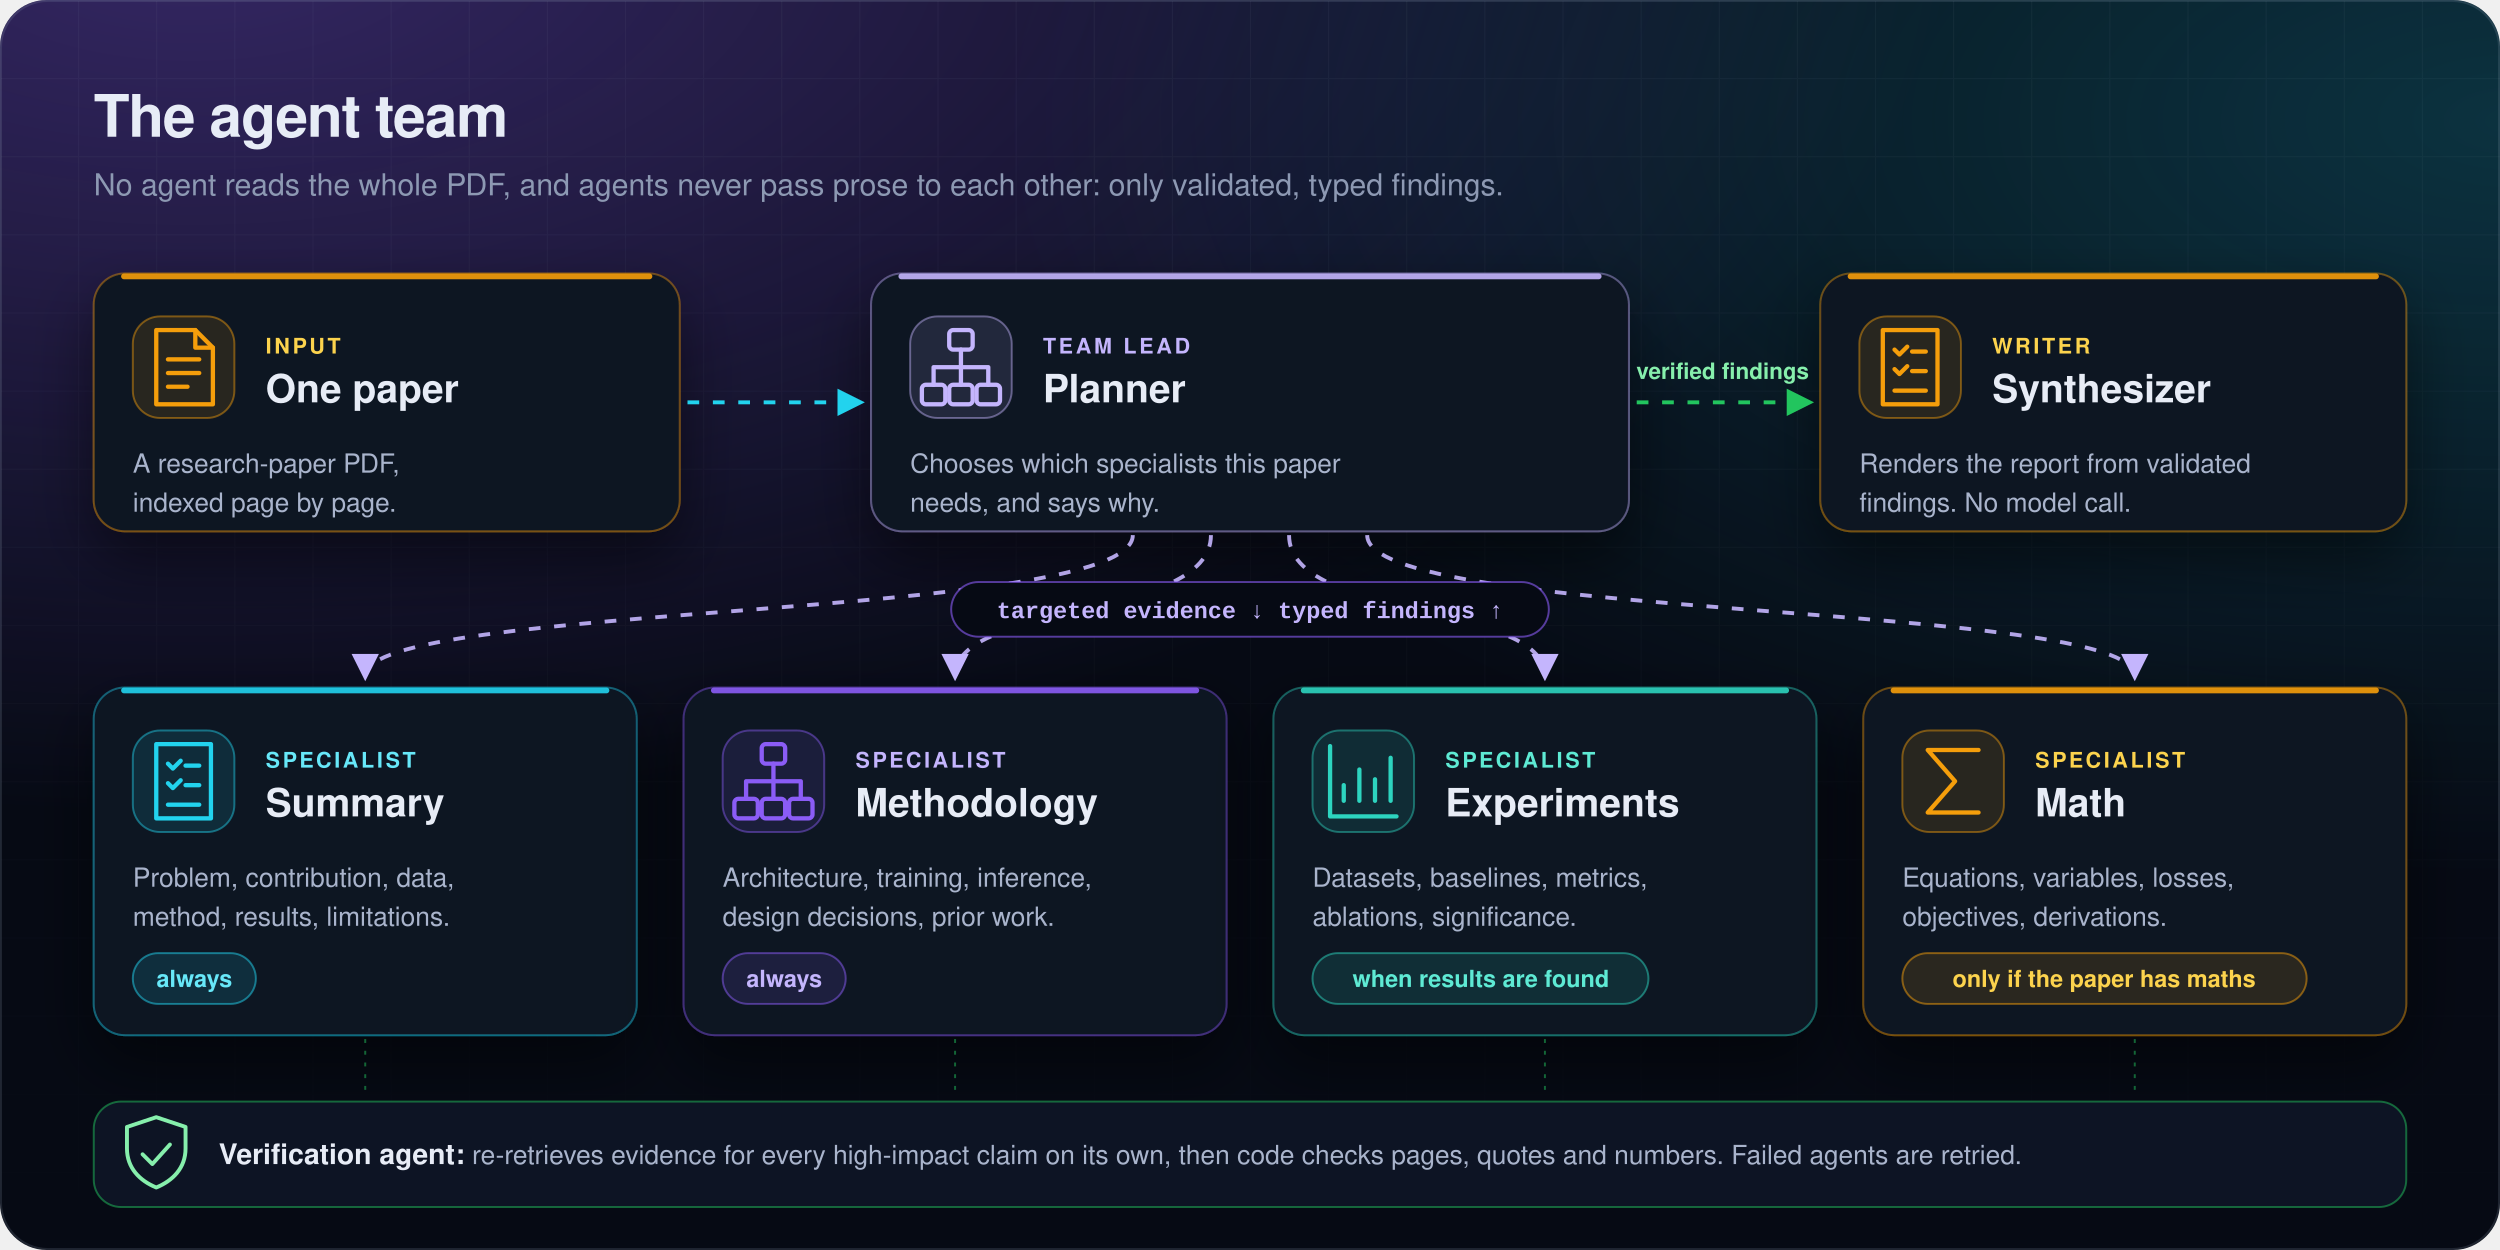
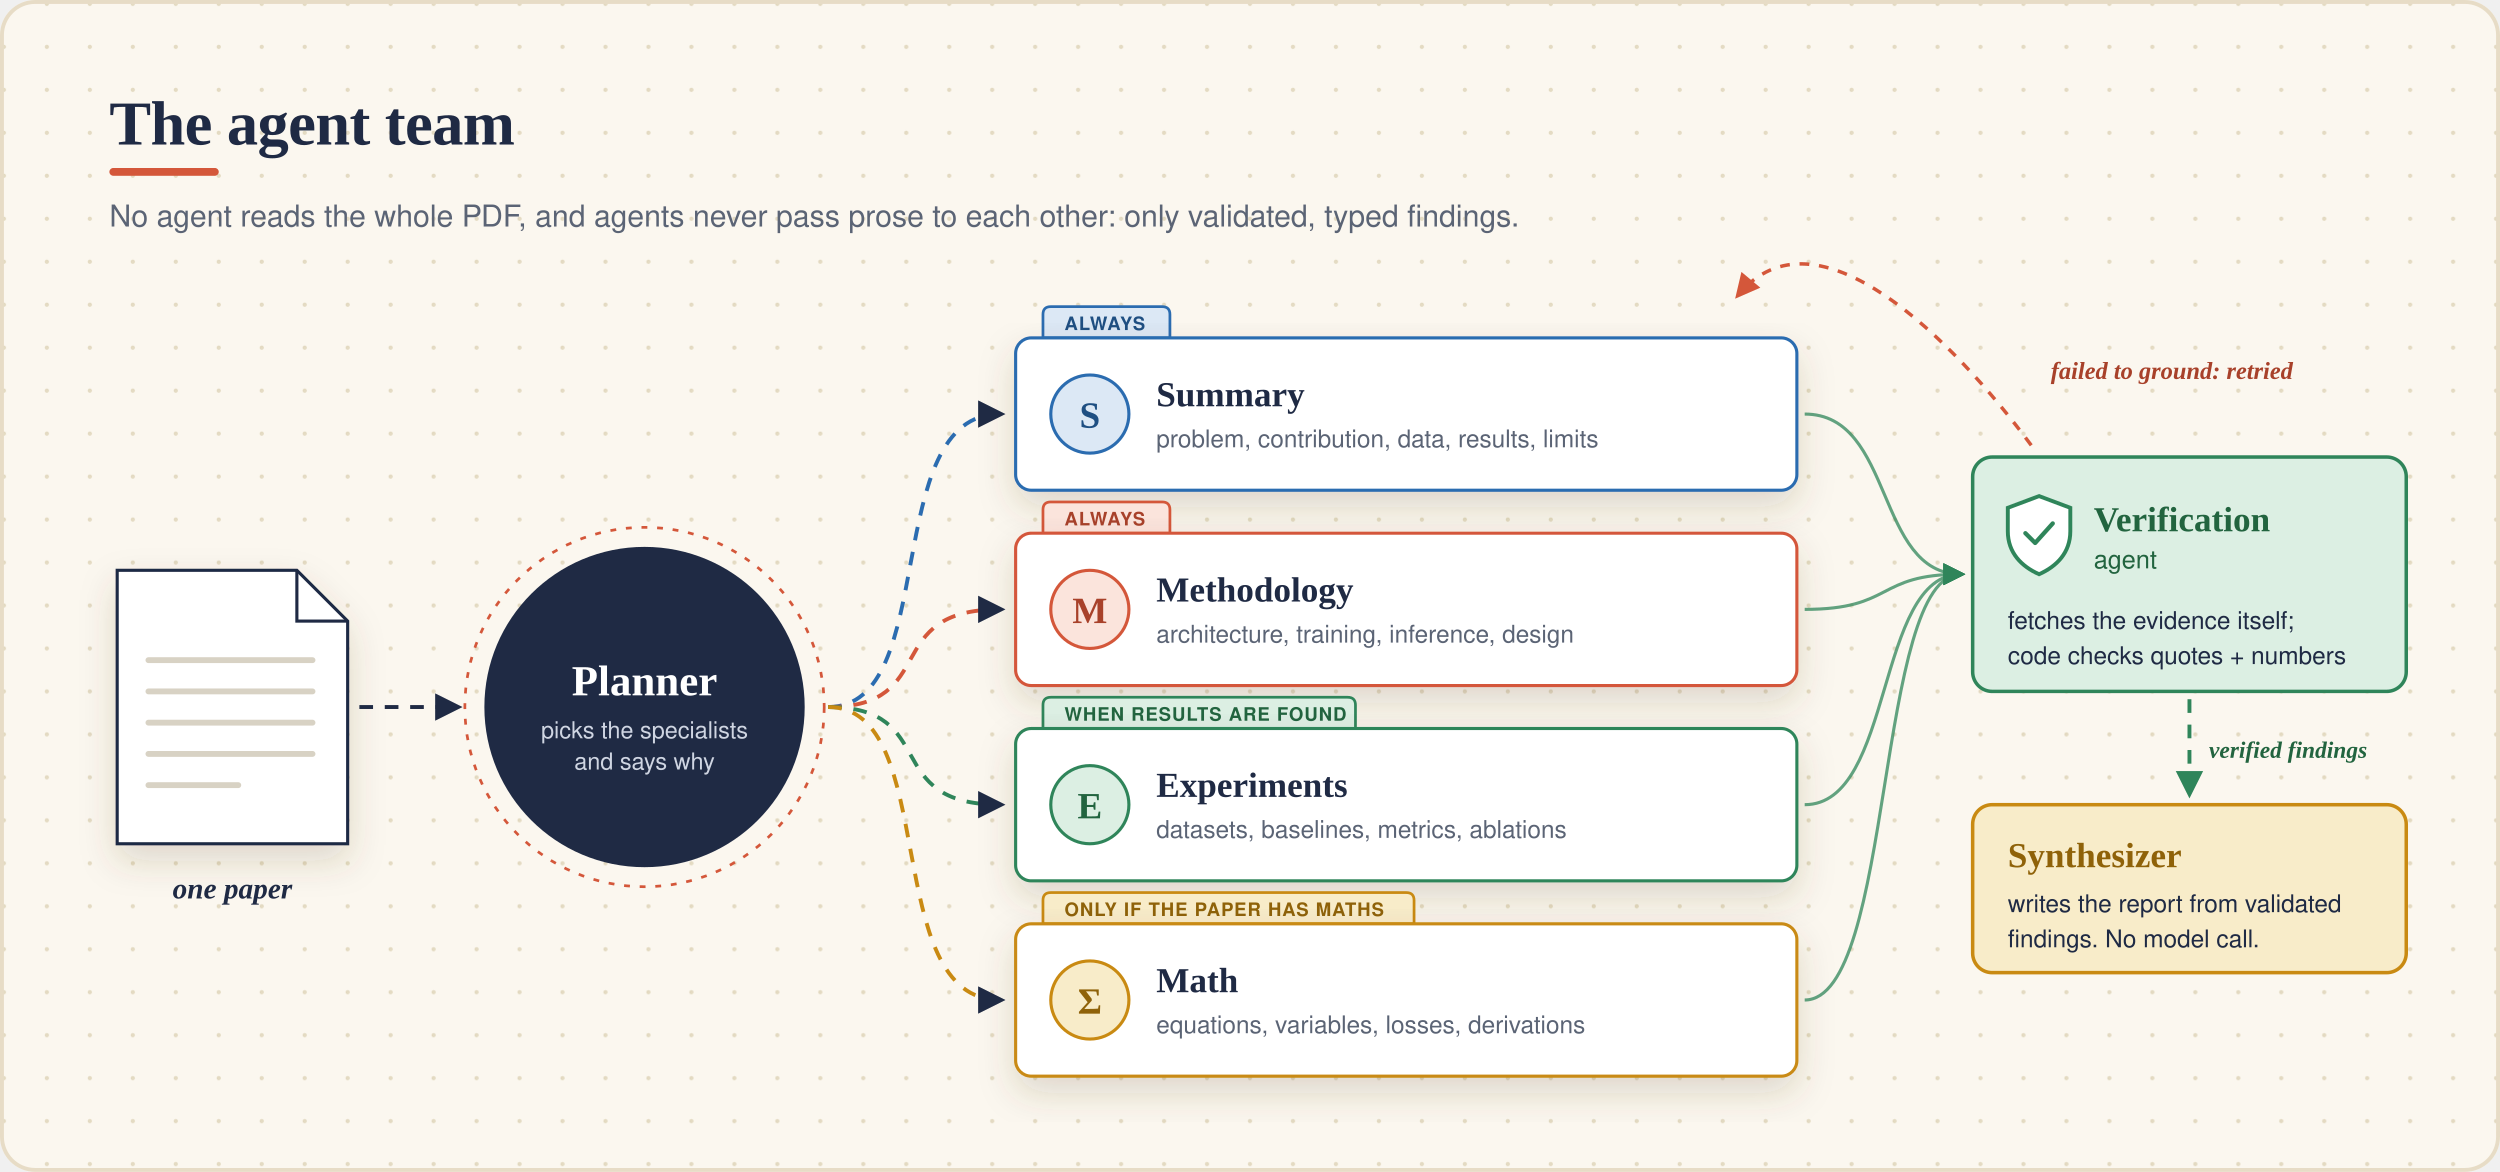
- <svg xmlns="http://www.w3.org/2000/svg" width="1280" height="640" viewBox="0 0 1280 640" role="img" aria-labelledby="t d">
+ <svg xmlns="http://www.w3.org/2000/svg" width="1280" height="600" viewBox="0 0 1280 600" role="img" aria-labelledby="t d">
  <defs>
-     <linearGradient id="grad" x1="0" y1="0" x2="1" y2="1">
-       <stop offset="0" stop-color="#a78bfa" />
-       <stop offset=".45" stop-color="#6366f1" />
-       <stop offset="1" stop-color="#22d3ee" />
-     </linearGradient>
-     <linearGradient id="gradH" x1="0" y1="0" x2="1" y2="0">
-       <stop offset="0" stop-color="#a78bfa" />
-       <stop offset=".5" stop-color="#6366f1" />
-       <stop offset="1" stop-color="#22d3ee" />
-     </linearGradient>
-     <linearGradient id="gradV" x1="0" y1="0" x2="0" y2="1">
-       <stop offset="0" stop-color="#a78bfa" />
-       <stop offset="1" stop-color="#6366f1" />
-     </linearGradient>
-     <linearGradient id="gradC" x1="0" y1="0" x2="0" y2="1">
-       <stop offset="0" stop-color="#67e8f9" />
-       <stop offset="1" stop-color="#0891b2" />
-     </linearGradient>
-     <radialGradient id="glowV" cx=".08" cy="-.05" r=".7">
-       <stop offset="0" stop-color="#8b5cf6" stop-opacity=".35" />
-       <stop offset="1" stop-color="#8b5cf6" stop-opacity="0" />
-     </radialGradient>
-     <radialGradient id="glowC" cx="1" cy=".1" r=".6">
-       <stop offset="0" stop-color="#22d3ee" stop-opacity=".2" />
-       <stop offset="1" stop-color="#22d3ee" stop-opacity="0" />
-     </radialGradient>
-     <pattern id="grid" width="40" height="40" patternUnits="userSpaceOnUse">
-       <path d="M40 0H0V40" fill="none" stroke="#94a3b8" stroke-opacity=".07" />
+     <pattern id="dots" width="22" height="22" patternUnits="userSpaceOnUse">
+       <circle cx="2" cy="2" r="1.1" fill="#c9b98f" fill-opacity=".45" />
    </pattern>
-     <linearGradient id="fadeGrid" x1="0" y1="0" x2="0" y2="1">
-       <stop offset="0" stop-color="#fff" stop-opacity=".9" />
-       <stop offset="1" stop-color="#fff" stop-opacity="0" />
-     </linearGradient>
-     <mask id="gridMask">
-       <rect width="1280" height="640" fill="url(#fadeGrid)" />
-     </mask>
-     <filter id="shadow" x="-20%" y="-20%" width="140%" height="150%">
-       <feDropShadow dx="0" dy="14" stdDeviation="16" flood-color="#000" flood-opacity=".5" />
+     <filter id="lift" x="-20%" y="-20%" width="140%" height="150%">
+       <feDropShadow dx="0" dy="8" stdDeviation="9" flood-color="#5c4a24" flood-opacity=".18" />
    </filter>
-     <marker id="arrow" viewBox="0 0 10 10" refX="8" refY="5" markerWidth="7" markerHeight="7" orient="auto">
-       <path d="M0 0L10 5L0 10z" fill="#22d3ee" />
+     <marker id="aInk" viewBox="0 0 10 10" refX="8" refY="5" markerWidth="7" markerHeight="7" orient="auto">
+       <path d="M0 0L10 5L0 10z" fill="#1f2a44" />
    </marker>
-     <marker id="arrowV" viewBox="0 0 10 10" refX="8" refY="5" markerWidth="7" markerHeight="7" orient="auto">
-       <path d="M0 0L10 5L0 10z" fill="#c4b5fd" />
+     <marker id="aCoral" viewBox="0 0 10 10" refX="8" refY="5" markerWidth="7" markerHeight="7" orient="auto">
+       <path d="M0 0L10 5L0 10z" fill="#d4573a" />
    </marker>
-     <marker id="arrowR" viewBox="0 0 10 10" refX="8" refY="5" markerWidth="7" markerHeight="7" orient="auto">
-       <path d="M0 0L10 5L0 10z" fill="#f43f5e" />
-     </marker>
-     <marker id="arrowG" viewBox="0 0 10 10" refX="8" refY="5" markerWidth="7" markerHeight="7" orient="auto">
-       <path d="M0 0L10 5L0 10z" fill="#22c55e" />
+     <marker id="aGreen" viewBox="0 0 10 10" refX="8" refY="5" markerWidth="7" markerHeight="7" orient="auto">
+       <path d="M0 0L10 5L0 10z" fill="#2f855a" />
    </marker>
    <style>
+       .serif{font-family:Georgia,"Iowan Old Style","Times New Roman",serif}
      .sans{font-family:-apple-system,BlinkMacSystemFont,"Segoe UI",Helvetica,Arial,sans-serif}
      .mono{font-family:ui-monospace,SFMono-Regular,Menlo,Consolas,"Liberation Mono",monospace}
-       .flow{stroke-dasharray:6 7;animation:flow 1.1s linear infinite}
-       @keyframes flow{to{stroke-dashoffset:-26}}
-       .pulse{animation:pulse 2.4s ease-in-out infinite}
-       @keyframes pulse{0%,100%{opacity:.45}50%{opacity:1}}
-       .grow{transform-box:fill-box;transform-origin:50% 100%;animation:grow 1.1s cubic-bezier(.2,.8,.2,1) both}
-       @keyframes grow{from{transform:scaleY(0)}to{transform:scaleY(1)}}
-       .pop{transform-box:fill-box;transform-origin:50% 50%;animation:pop 2.8s ease-in-out infinite}
-       @keyframes pop{0%,100%{transform:scale(1)}50%{transform:scale(1.08)}}
-       @media (prefers-reduced-motion:reduce){.flow,.pulse,.grow,.pop{animation:none}}
+       .ink{stroke-dasharray:7 6;animation:ink 1.4s linear infinite}
+       @keyframes ink{to{stroke-dashoffset:-26}}
+       .glow{animation:glow 2.6s ease-in-out infinite}
+       @keyframes glow{0%,100%{opacity:.6}50%{opacity:1}}
+       @media (prefers-reduced-motion:reduce){.ink,.glow{animation:none}}
    </style>
  </defs>
-   <rect width="1280" height="640" rx="24" fill="#060a14" />
-   <rect width="1280" height="640" rx="24" fill="url(#glowV)" />
-   <rect width="1280" height="640" rx="24" fill="url(#glowC)" />
-   <rect width="1280" height="640" rx="24" fill="url(#grid)" mask="url(#gridMask)" />
-   <rect x=".5" y=".5" width="1279" height="639" rx="24" fill="none" stroke="#94a3b8" stroke-opacity=".18" />
-   <text class="sans" x="48.0" y="70.0" font-size="30" fill="#e7ecf6" font-weight="800" letter-spacing="-.6">The agent team</text>
-   <text class="sans" x="48.0" y="100.0" font-size="15.5" fill="#8d99b3">No agent reads the whole PDF, and agents never pass prose to each other: only validated, typed findings.</text>
-   <rect x="48" y="140" width="300" height="132" rx="16" fill="#0d1424" stroke="#f59e0b" stroke-opacity=".4" filter="url(#shadow)" />
-   <rect x="62" y="140" width="272" height="3" rx="1.5" fill="#f59e0b" fill-opacity=".9" />
-   <rect x="68" y="162" width="52" height="52" rx="14" fill="#f59e0b" fill-opacity=".12" stroke="#f59e0b" stroke-opacity=".45" />
-   <path d="M80.0 169.0h20l9 9v29h-29z" fill="none" stroke="#f59e0b" stroke-width="2.2" stroke-linecap="round" stroke-linejoin="round" />
-   <path d="M100.0 169.0v9h9" fill="none" stroke="#f59e0b" stroke-width="2.2" stroke-linecap="round" stroke-linejoin="round" />
-   <path d="M86.0 184.0h16M86.0 191.0h16M86.0 198.0h10" fill="none" stroke="#f59e0b" stroke-width="2.2" stroke-linecap="round" stroke-linejoin="round" />
-   <text class="sans" x="136.0" y="181.0" font-size="11" fill="#fcd34d" font-weight="700" letter-spacing="1.4">INPUT</text>
-   <text class="sans" x="136.0" y="206.0" font-size="20" fill="#e7ecf6" font-weight="800">One paper</text>
-   <text class="sans" x="68.0" y="242.0" font-size="13.5" fill="#a9b4cc">A research-paper PDF,</text>
-   <text class="sans" x="68.0" y="262.0" font-size="13.5" fill="#a9b4cc">indexed page by page.</text>
-   <rect x="446" y="140" width="388" height="132" rx="16" fill="#0d1424" stroke="#c4b5fd" stroke-opacity=".4" filter="url(#shadow)" />
-   <rect x="460" y="140" width="360" height="3" rx="1.5" fill="#c4b5fd" fill-opacity=".9" />
-   <rect x="466" y="162" width="52" height="52" rx="14" fill="#c4b5fd" fill-opacity=".12" stroke="#c4b5fd" stroke-opacity=".45" />
-   <rect x="486.0" y="169.0" width="12" height="10" rx="2" fill="none" stroke="#c4b5fd" stroke-width="2.2" stroke-linecap="round" stroke-linejoin="round" />
-   <rect x="472.0" y="197.0" width="12" height="10" rx="2" fill="none" stroke="#c4b5fd" stroke-width="2.2" stroke-linecap="round" stroke-linejoin="round" />
-   <rect x="486.0" y="197.0" width="12" height="10" rx="2" fill="none" stroke="#c4b5fd" stroke-width="2.2" stroke-linecap="round" stroke-linejoin="round" />
-   <rect x="500.0" y="197.0" width="12" height="10" rx="2" fill="none" stroke="#c4b5fd" stroke-width="2.2" stroke-linecap="round" stroke-linejoin="round" />
-   <path d="M492.0 179.0v18M492.0 188.0h-14v9M492.0 188.0h14v9" fill="none" stroke="#c4b5fd" stroke-width="2.2" stroke-linecap="round" stroke-linejoin="round" />
-   <text class="sans" x="534.0" y="181.0" font-size="11" fill="#c4b5fd" font-weight="700" letter-spacing="1.4">TEAM LEAD</text>
-   <text class="sans" x="534.0" y="206.0" font-size="20" fill="#e7ecf6" font-weight="800">Planner</text>
-   <text class="sans" x="466.0" y="242.0" font-size="13.5" fill="#a9b4cc">Chooses which specialists this paper</text>
-   <text class="sans" x="466.0" y="262.0" font-size="13.5" fill="#a9b4cc">needs, and says why.</text>
-   <rect x="932" y="140" width="300" height="132" rx="16" fill="#0d1424" stroke="#f59e0b" stroke-opacity=".4" filter="url(#shadow)" />
-   <rect x="946" y="140" width="272" height="3" rx="1.5" fill="#f59e0b" fill-opacity=".9" />
-   <rect x="952" y="162" width="52" height="52" rx="14" fill="#f59e0b" fill-opacity=".12" stroke="#f59e0b" stroke-opacity=".45" />
-   <path d="M964.0 169.0h28v38h-28z" fill="none" stroke="#f59e0b" stroke-width="2.2" stroke-linecap="round" stroke-linejoin="round" />
-   <path d="M970.0 179.0l2.5 2.5 4-4M979.0 180.0h7M970.0 189.0l2.5 2.5 4-4M979.0 190.0h7M970.0 200.0h16" fill="none" stroke="#f59e0b" stroke-width="2.2" stroke-linecap="round" stroke-linejoin="round" />
-   <text class="sans" x="1020.0" y="181.0" font-size="11" fill="#fcd34d" font-weight="700" letter-spacing="1.4">WRITER</text>
-   <text class="sans" x="1020.0" y="206.0" font-size="20" fill="#e7ecf6" font-weight="800">Synthesizer</text>
-   <text class="sans" x="952.0" y="242.0" font-size="13.5" fill="#a9b4cc">Renders the report from validated</text>
-   <text class="sans" x="952.0" y="262.0" font-size="13.5" fill="#a9b4cc">findings. No model call.</text>
-   <path class="flow" d="M352 206.0 H440" stroke="#22d3ee" stroke-width="2" fill="none" marker-end="url(#arrow)" />
-   <path class="flow" d="M838 206.0 H926" stroke="#22c55e" stroke-width="2" fill="none" marker-end="url(#arrowG)" />
-   <text class="sans" x="882.0" y="194.0" font-size="11.5" fill="#86efac" font-weight="600" text-anchor="middle">verified findings</text>
-   <rect x="48" y="352" width="278" height="178" rx="16" fill="#0d1424" stroke="#22d3ee" stroke-opacity=".4" filter="url(#shadow)" />
-   <rect x="62" y="352" width="250" height="3" rx="1.5" fill="#22d3ee" fill-opacity=".9" />
-   <rect x="68" y="374" width="52" height="52" rx="14" fill="#22d3ee" fill-opacity=".12" stroke="#22d3ee" stroke-opacity=".45" />
-   <path d="M80.0 381.0h28v38h-28z" fill="none" stroke="#22d3ee" stroke-width="2.2" stroke-linecap="round" stroke-linejoin="round" />
-   <path d="M86.0 391.0l2.5 2.5 4-4M95.0 392.0h7M86.0 401.0l2.5 2.5 4-4M95.0 402.0h7M86.0 412.0h16" fill="none" stroke="#22d3ee" stroke-width="2.2" stroke-linecap="round" stroke-linejoin="round" />
-   <text class="sans" x="136.0" y="393.0" font-size="11" fill="#67e8f9" font-weight="700" letter-spacing="1.4">SPECIALIST</text>
-   <text class="sans" x="136.0" y="418.0" font-size="20" fill="#e7ecf6" font-weight="800">Summary</text>
-   <text class="sans" x="68.0" y="454.0" font-size="13.5" fill="#a9b4cc">Problem, contribution, data,</text>
-   <text class="sans" x="68.0" y="474.0" font-size="13.5" fill="#a9b4cc">method, results, limitations.</text>
-   <rect x="68.0" y="488" width="63" height="26" rx="13.0" fill="#22d3ee" fill-opacity=".13" stroke="#22d3ee" stroke-opacity=".5" />
-   <text class="sans" x="99.5" y="505.3" font-size="12" fill="#67e8f9" font-weight="600" text-anchor="middle">always</text>
-   <rect x="350" y="352" width="278" height="178" rx="16" fill="#0d1424" stroke="#8b5cf6" stroke-opacity=".4" filter="url(#shadow)" />
-   <rect x="364" y="352" width="250" height="3" rx="1.5" fill="#8b5cf6" fill-opacity=".9" />
-   <rect x="370" y="374" width="52" height="52" rx="14" fill="#8b5cf6" fill-opacity=".12" stroke="#8b5cf6" stroke-opacity=".45" />
-   <rect x="390.0" y="381.0" width="12" height="10" rx="2" fill="none" stroke="#8b5cf6" stroke-width="2.2" stroke-linecap="round" stroke-linejoin="round" />
-   <rect x="376.0" y="409.0" width="12" height="10" rx="2" fill="none" stroke="#8b5cf6" stroke-width="2.2" stroke-linecap="round" stroke-linejoin="round" />
-   <rect x="390.0" y="409.0" width="12" height="10" rx="2" fill="none" stroke="#8b5cf6" stroke-width="2.2" stroke-linecap="round" stroke-linejoin="round" />
-   <rect x="404.0" y="409.0" width="12" height="10" rx="2" fill="none" stroke="#8b5cf6" stroke-width="2.2" stroke-linecap="round" stroke-linejoin="round" />
-   <path d="M396.0 391.0v18M396.0 400.0h-14v9M396.0 400.0h14v9" fill="none" stroke="#8b5cf6" stroke-width="2.2" stroke-linecap="round" stroke-linejoin="round" />
-   <text class="sans" x="438.0" y="393.0" font-size="11" fill="#c4b5fd" font-weight="700" letter-spacing="1.4">SPECIALIST</text>
-   <text class="sans" x="438.0" y="418.0" font-size="20" fill="#e7ecf6" font-weight="800">Methodology</text>
-   <text class="sans" x="370.0" y="454.0" font-size="13.5" fill="#a9b4cc">Architecture, training, inference,</text>
-   <text class="sans" x="370.0" y="474.0" font-size="13.5" fill="#a9b4cc">design decisions, prior work.</text>
-   <rect x="370.0" y="488" width="63" height="26" rx="13.0" fill="#8b5cf6" fill-opacity=".13" stroke="#8b5cf6" stroke-opacity=".5" />
-   <text class="sans" x="401.5" y="505.3" font-size="12" fill="#c4b5fd" font-weight="600" text-anchor="middle">always</text>
-   <rect x="652" y="352" width="278" height="178" rx="16" fill="#0d1424" stroke="#2dd4bf" stroke-opacity=".4" filter="url(#shadow)" />
-   <rect x="666" y="352" width="250" height="3" rx="1.5" fill="#2dd4bf" fill-opacity=".9" />
-   <rect x="672" y="374" width="52" height="52" rx="14" fill="#2dd4bf" fill-opacity=".12" stroke="#2dd4bf" stroke-opacity=".45" />
-   <path d="M681.0 382.0v36h34" fill="none" stroke="#2dd4bf" stroke-width="2.2" stroke-linecap="round" stroke-linejoin="round" />
-   <path d="M688.0 410.0v-8M696.0 410.0v-16M704.0 410.0v-11M712.0 410.0v-22" fill="none" stroke="#2dd4bf" stroke-width="2.2" stroke-linecap="round" stroke-linejoin="round" />
-   <text class="sans" x="740.0" y="393.0" font-size="11" fill="#5eead4" font-weight="700" letter-spacing="1.4">SPECIALIST</text>
-   <text class="sans" x="740.0" y="418.0" font-size="20" fill="#e7ecf6" font-weight="800">Experiments</text>
-   <text class="sans" x="672.0" y="454.0" font-size="13.5" fill="#a9b4cc">Datasets, baselines, metrics,</text>
-   <text class="sans" x="672.0" y="474.0" font-size="13.5" fill="#a9b4cc">ablations, significance.</text>
-   <rect x="672.0" y="488" width="172" height="26" rx="13.0" fill="#2dd4bf" fill-opacity=".13" stroke="#2dd4bf" stroke-opacity=".5" />
-   <text class="sans" x="758.2" y="505.3" font-size="12" fill="#5eead4" font-weight="600" text-anchor="middle">when results are found</text>
-   <rect x="954" y="352" width="278" height="178" rx="16" fill="#0d1424" stroke="#f59e0b" stroke-opacity=".4" filter="url(#shadow)" />
-   <rect x="968" y="352" width="250" height="3" rx="1.5" fill="#f59e0b" fill-opacity=".9" />
-   <rect x="974" y="374" width="52" height="52" rx="14" fill="#f59e0b" fill-opacity=".12" stroke="#f59e0b" stroke-opacity=".45" />
-   <path d="M1013.0 384.0h-26l14 16l-14 16h26" fill="none" stroke="#f59e0b" stroke-width="2.2" stroke-linecap="round" stroke-linejoin="round" />
-   <text class="sans" x="1042.0" y="393.0" font-size="11" fill="#fcd34d" font-weight="700" letter-spacing="1.4">SPECIALIST</text>
-   <text class="sans" x="1042.0" y="418.0" font-size="20" fill="#e7ecf6" font-weight="800">Math</text>
-   <text class="sans" x="974.0" y="454.0" font-size="13.5" fill="#a9b4cc">Equations, variables, losses,</text>
-   <text class="sans" x="974.0" y="474.0" font-size="13.5" fill="#a9b4cc">objectives, derivations.</text>
-   <rect x="974.0" y="488" width="207" height="26" rx="13.0" fill="#f59e0b" fill-opacity=".13" stroke="#f59e0b" stroke-opacity=".5" />
-   <text class="sans" x="1077.3" y="505.3" font-size="12" fill="#fcd34d" font-weight="600" text-anchor="middle">only if the paper has maths</text>
-   <path class="flow" d="M580 274 C 580 318, 187.0 308, 187.0 346" fill="none" stroke="#c4b5fd" stroke-width="2" stroke-opacity=".9" marker-end="url(#arrowV)" />
-   <path class="flow" d="M620 274 C 620 318, 489.0 308, 489.0 346" fill="none" stroke="#c4b5fd" stroke-width="2" stroke-opacity=".9" marker-end="url(#arrowV)" />
-   <path class="flow" d="M660 274 C 660 318, 791.0 308, 791.0 346" fill="none" stroke="#c4b5fd" stroke-width="2" stroke-opacity=".9" marker-end="url(#arrowV)" />
-   <path class="flow" d="M700 274 C 700 318, 1093.0 308, 1093.0 346" fill="none" stroke="#c4b5fd" stroke-width="2" stroke-opacity=".9" marker-end="url(#arrowV)" />
-   <rect x="487" y="298" width="306" height="28" rx="14" fill="#060a14" stroke="#8b5cf6" stroke-opacity=".6" />
-   <text class="mono" x="640.0" y="316.5" font-size="12" fill="#c4b5fd" font-weight="600" text-anchor="middle">targeted evidence ↓   typed findings ↑</text>
-   <path d="M187.0 532 V560" stroke="#22c55e" stroke-opacity=".5" stroke-dasharray="2 4" />
-   <path d="M489.0 532 V560" stroke="#22c55e" stroke-opacity=".5" stroke-dasharray="2 4" />
-   <path d="M791.0 532 V560" stroke="#22c55e" stroke-opacity=".5" stroke-dasharray="2 4" />
-   <path d="M1093.0 532 V560" stroke="#22c55e" stroke-opacity=".5" stroke-dasharray="2 4" />
-   <rect x="48" y="564" width="1184" height="54" rx="14" fill="#0d1424" stroke="#22c55e" stroke-opacity=".5" />
-   <path d="M80 572l15 5v11c0 10-6.5 16.5-15 20c-8.5-3.5-15-10-15-20v-11z" fill="none" stroke="#86efac" stroke-width="2" stroke-linecap="round" stroke-linejoin="round" />
-   <path d="M73 591l5 5l9-10" fill="none" stroke="#86efac" stroke-width="2" stroke-linecap="round" stroke-linejoin="round" />
-   <text class="sans" x="112" y="596" font-size="13.5" fill="#a9b4cc">
-     <tspan font-size="14.5" font-weight="700" fill="#e7ecf6">Verification agent:</tspan> re-retrieves evidence for every high-impact claim on its own, then code checks pages, quotes and numbers. Failed agents are retried.</text>
+   <rect width="1280" height="600" rx="18" fill="#fbf7ef" />
+   <rect width="1280" height="600" rx="18" fill="url(#dots)" />
+   <rect x="1" y="1" width="1278" height="598" rx="17" fill="none" stroke="#e7dcc6" stroke-width="2" />
+   <text class="serif" x="56.0" y="74.0" font-size="32" fill="#1f2a44" font-weight="700" letter-spacing="-.3">The agent team</text>
+   <rect x="56" y="86" width="56" height="4" rx="2" fill="#d4573a" />
+   <text class="sans" x="56.0" y="116.0" font-size="15.5" fill="#5b6475">No agent reads the whole PDF, and agents never pass prose to each other: only validated, typed findings.</text>
+   <path d="M60 292 h92 l26 26 v114 h-118 z" fill="#ffffff" stroke="#1f2a44" stroke-width="1.6" filter="url(#lift)" />
+   <path d="M152 292 v26 h26" fill="none" stroke="#1f2a44" stroke-width="1.6" />
+   <line x1="76" y1="338" x2="160" y2="338" stroke="#d8d2c4" stroke-width="3" stroke-linecap="round" />
+   <line x1="76" y1="354" x2="160" y2="354" stroke="#d8d2c4" stroke-width="3" stroke-linecap="round" />
+   <line x1="76" y1="370" x2="160" y2="370" stroke="#d8d2c4" stroke-width="3" stroke-linecap="round" />
+   <line x1="76" y1="386" x2="160" y2="386" stroke="#d8d2c4" stroke-width="3" stroke-linecap="round" />
+   <line x1="76" y1="402" x2="122" y2="402" stroke="#d8d2c4" stroke-width="3" stroke-linecap="round" />
+   <text class="serif" x="119.0" y="460.0" font-size="15" fill="#1f2a44" font-weight="700" text-anchor="middle" font-style="italic">one paper</text>
+   <path class="ink" d="M184 362 H234" stroke="#1f2a44" stroke-width="2" marker-end="url(#aInk)" />
+   <circle cx="330" cy="362" r="92" fill="none" stroke="#d4573a" stroke-width="1.4" stroke-dasharray="3 5" />
+   <circle cx="330" cy="362" r="82" fill="#1f2a44" />
+   <text class="serif" x="330.0" y="356.0" font-size="22" fill="#fff" font-weight="700" text-anchor="middle">Planner</text>
+   <text class="sans" x="330.0" y="378.0" font-size="12" fill="#cfd5e2" text-anchor="middle">picks the specialists</text>
+   <text class="sans" x="330.0" y="394.0" font-size="12" fill="#cfd5e2" text-anchor="middle">and says why</text>
+   <path d="M534 173.0 v-12 q0 -4 4 -4 h57 q4 0 4 4 v12 z" fill="#dce8f5" stroke="#2b6cb0" stroke-width="1.4" />
+   <text class="sans" x="545.0" y="169.0" font-size="9.5" fill="#1f4f82" font-weight="700" letter-spacing=".5">ALWAYS</text>
+   <rect x="520" y="173.0" width="400" height="78" rx="8" fill="#ffffff" stroke="#2b6cb0" stroke-width="1.6" filter="url(#lift)" />
+   <circle cx="558" cy="212.0" r="20" fill="#dce8f5" stroke="#2b6cb0" stroke-width="1.6" />
+   <text class="serif" x="558.0" y="219.0" font-size="19" fill="#1f4f82" font-weight="700" text-anchor="middle">S</text>
+   <text class="serif" x="592.0" y="208.0" font-size="18" fill="#1f2a44" font-weight="700">Summary</text>
+   <text class="sans" x="592.0" y="229.0" font-size="12.5" fill="#5b6475">problem, contribution, data, results, limits</text>
+   <path class="ink" d="M424 362 C 482 362, 450 212.0, 512 212.0" fill="none" stroke="#2b6cb0" stroke-width="2" marker-end="url(#aInk)" />
+   <path d="M534 273.0 v-12 q0 -4 4 -4 h57 q4 0 4 4 v12 z" fill="#fbe4dc" stroke="#d4573a" stroke-width="1.4" />
+   <text class="sans" x="545.0" y="269.0" font-size="9.5" fill="#a8412a" font-weight="700" letter-spacing=".5">ALWAYS</text>
+   <rect x="520" y="273.0" width="400" height="78" rx="8" fill="#ffffff" stroke="#d4573a" stroke-width="1.6" filter="url(#lift)" />
+   <circle cx="558" cy="312.0" r="20" fill="#fbe4dc" stroke="#d4573a" stroke-width="1.6" />
+   <text class="serif" x="558.0" y="319.0" font-size="19" fill="#a8412a" font-weight="700" text-anchor="middle">M</text>
+   <text class="serif" x="592.0" y="308.0" font-size="18" fill="#1f2a44" font-weight="700">Methodology</text>
+   <text class="sans" x="592.0" y="329.0" font-size="12.5" fill="#5b6475">architecture, training, inference, design</text>
+   <path class="ink" d="M424 362 C 482 362, 450 312.0, 512 312.0" fill="none" stroke="#d4573a" stroke-width="2" marker-end="url(#aInk)" />
+   <path d="M534 373.0 v-12 q0 -4 4 -4 h152 q4 0 4 4 v12 z" fill="#dcefe3" stroke="#2f855a" stroke-width="1.4" />
+   <text class="sans" x="545.0" y="369.0" font-size="9.5" fill="#22643f" font-weight="700" letter-spacing=".5">WHEN RESULTS ARE FOUND</text>
+   <rect x="520" y="373.0" width="400" height="78" rx="8" fill="#ffffff" stroke="#2f855a" stroke-width="1.6" filter="url(#lift)" />
+   <circle cx="558" cy="412.0" r="20" fill="#dcefe3" stroke="#2f855a" stroke-width="1.6" />
+   <text class="serif" x="558.0" y="419.0" font-size="19" fill="#22643f" font-weight="700" text-anchor="middle">E</text>
+   <text class="serif" x="592.0" y="408.0" font-size="18" fill="#1f2a44" font-weight="700">Experiments</text>
+   <text class="sans" x="592.0" y="429.0" font-size="12.5" fill="#5b6475">datasets, baselines, metrics, ablations</text>
+   <path class="ink" d="M424 362 C 482 362, 450 412.0, 512 412.0" fill="none" stroke="#2f855a" stroke-width="2" marker-end="url(#aInk)" />
+   <path d="M534 473.0 v-12 q0 -4 4 -4 h182 q4 0 4 4 v12 z" fill="#f8ecc9" stroke="#c98a12" stroke-width="1.4" />
+   <text class="sans" x="545.0" y="469.0" font-size="9.5" fill="#8f6209" font-weight="700" letter-spacing=".5">ONLY IF THE PAPER HAS MATHS</text>
+   <rect x="520" y="473.0" width="400" height="78" rx="8" fill="#ffffff" stroke="#c98a12" stroke-width="1.6" filter="url(#lift)" />
+   <circle cx="558" cy="512.0" r="20" fill="#f8ecc9" stroke="#c98a12" stroke-width="1.6" />
+   <text class="serif" x="558.0" y="519.0" font-size="19" fill="#8f6209" font-weight="700" text-anchor="middle">Σ</text>
+   <text class="serif" x="592.0" y="508.0" font-size="18" fill="#1f2a44" font-weight="700">Math</text>
+   <text class="sans" x="592.0" y="529.0" font-size="12.5" fill="#5b6475">equations, variables, losses, derivations</text>
+   <path class="ink" d="M424 362 C 482 362, 450 512.0, 512 512.0" fill="none" stroke="#c98a12" stroke-width="2" marker-end="url(#aInk)" />
+   <rect x="1010" y="234" width="222" height="120" rx="10" fill="#dcefe3" stroke="#2f855a" stroke-width="1.8" />
+   <path d="M1044 254l16 6v12c0 11-7 18-16 22c-9-4-16-11-16-22v-12z" fill="#ffffff" stroke="#2f855a" stroke-width="2" />
+   <path d="M1037 273l5 5 9-10" fill="none" stroke="#2f855a" stroke-width="2.2" stroke-linecap="round" stroke-linejoin="round" />
+   <text class="serif" x="1072.0" y="272.0" font-size="18" fill="#22643f" font-weight="700">Verification</text>
+   <text class="sans" x="1072.0" y="291.0" font-size="13" fill="#22643f">agent</text>
+   <text class="sans" x="1028.0" y="322.0" font-size="12.5" fill="#1f2a44">fetches the evidence itself;</text>
+   <text class="sans" x="1028.0" y="340.0" font-size="12.5" fill="#1f2a44">code checks quotes + numbers</text>
+   <path d="M924 212.0 C 970 212.0, 960 294.0, 1004 294.0" fill="none" stroke="#2f855a" stroke-width="1.6" stroke-opacity=".75" marker-end="url(#aGreen)" />
+   <path d="M924 312.0 C 970 312.0, 960 294.0, 1004 294.0" fill="none" stroke="#2f855a" stroke-width="1.6" stroke-opacity=".75" marker-end="url(#aGreen)" />
+   <path d="M924 412.0 C 970 412.0, 960 294.0, 1004 294.0" fill="none" stroke="#2f855a" stroke-width="1.6" stroke-opacity=".75" marker-end="url(#aGreen)" />
+   <path d="M924 512.0 C 970 512.0, 960 294.0, 1004 294.0" fill="none" stroke="#2f855a" stroke-width="1.6" stroke-opacity=".75" marker-end="url(#aGreen)" />
+   <path class="ink" d="M1121.0 358 V406" stroke="#2f855a" stroke-width="2" marker-end="url(#aGreen)" />
+   <text class="serif" x="1131.0" y="388.0" font-size="12" fill="#22643f" font-weight="600" font-style="italic">verified findings</text>
+   <rect x="1010" y="412" width="222" height="86" rx="10" fill="#f8ecc9" stroke="#c98a12" stroke-width="1.8" />
+   <text class="serif" x="1028.0" y="444.0" font-size="18" fill="#8f6209" font-weight="700">Synthesizer</text>
+   <text class="sans" x="1028.0" y="467.0" font-size="12.5" fill="#1f2a44">writes the report from validated</text>
+   <text class="sans" x="1028.0" y="485.0" font-size="12.5" fill="#1f2a44">findings. No model call.</text>
+   <path d="M1040 228 C 1000 174, 930 103.0, 890 151.0" fill="none" stroke="#d4573a" stroke-width="1.8" stroke-dasharray="5 5" marker-end="url(#aCoral)" />
+   <text class="serif" x="1050.0" y="194.0" font-size="12.5" fill="#a8412a" font-weight="600" font-style="italic">failed to ground: retried</text>
</svg>
